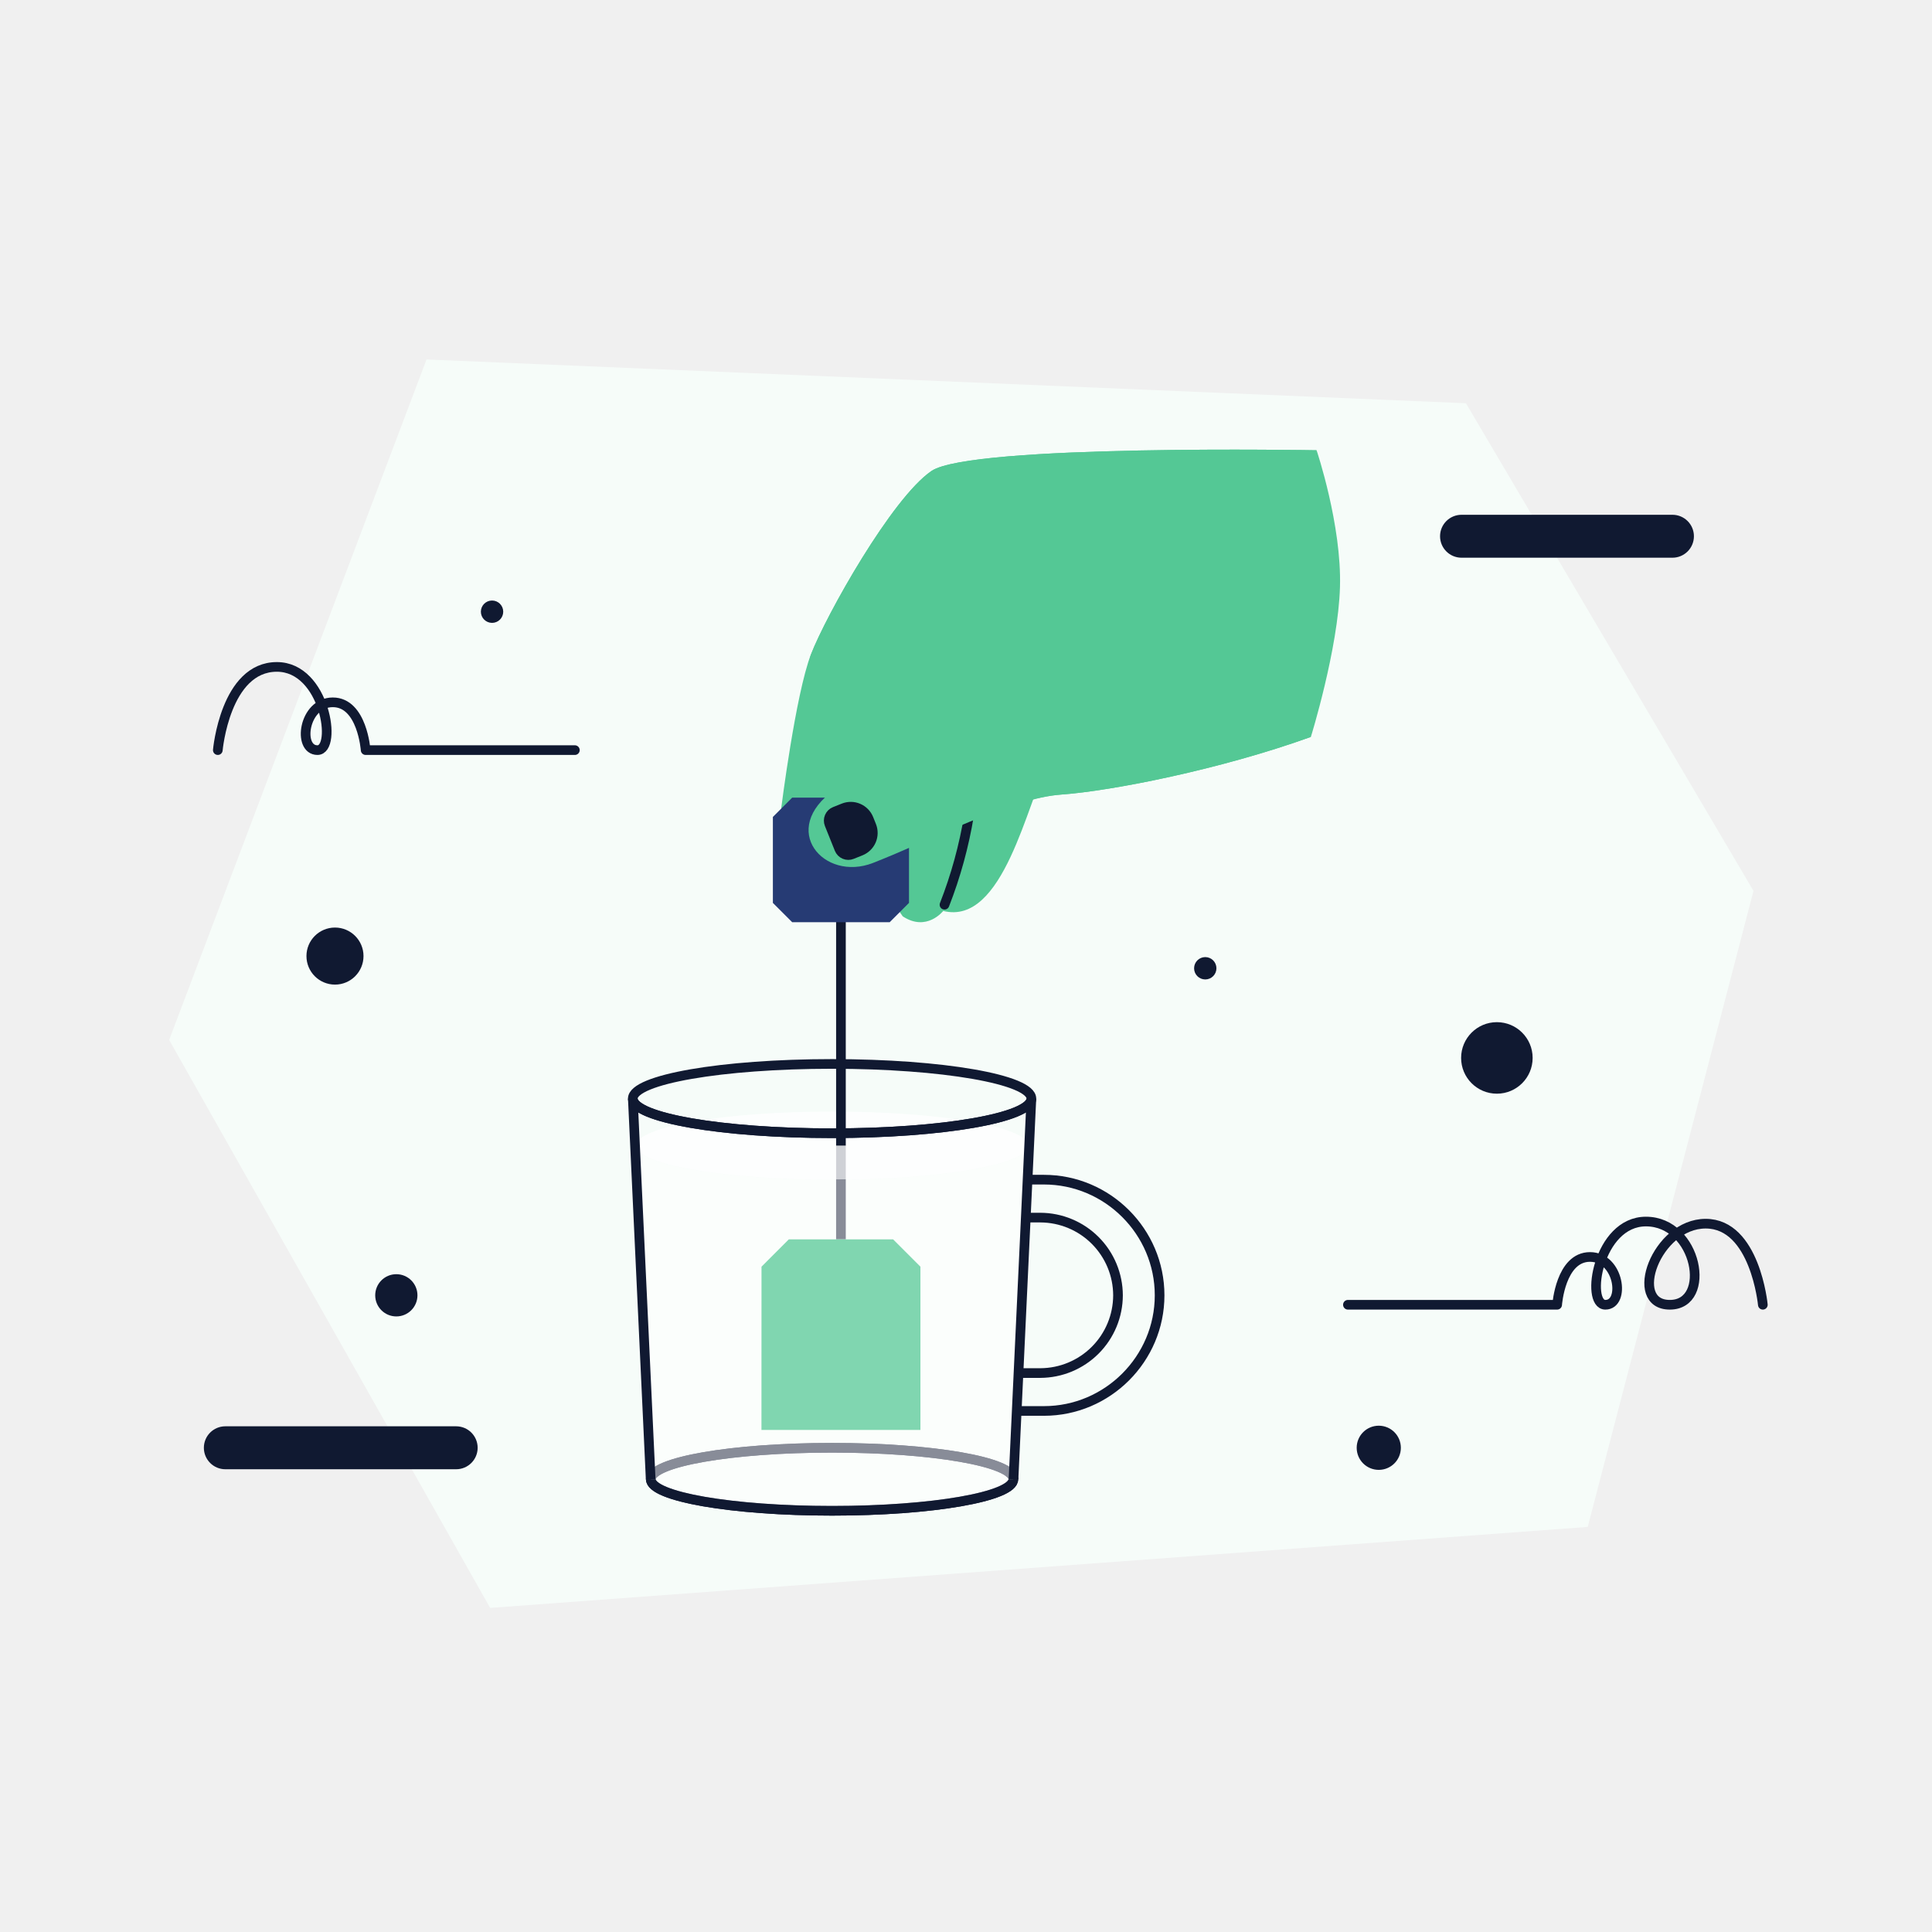
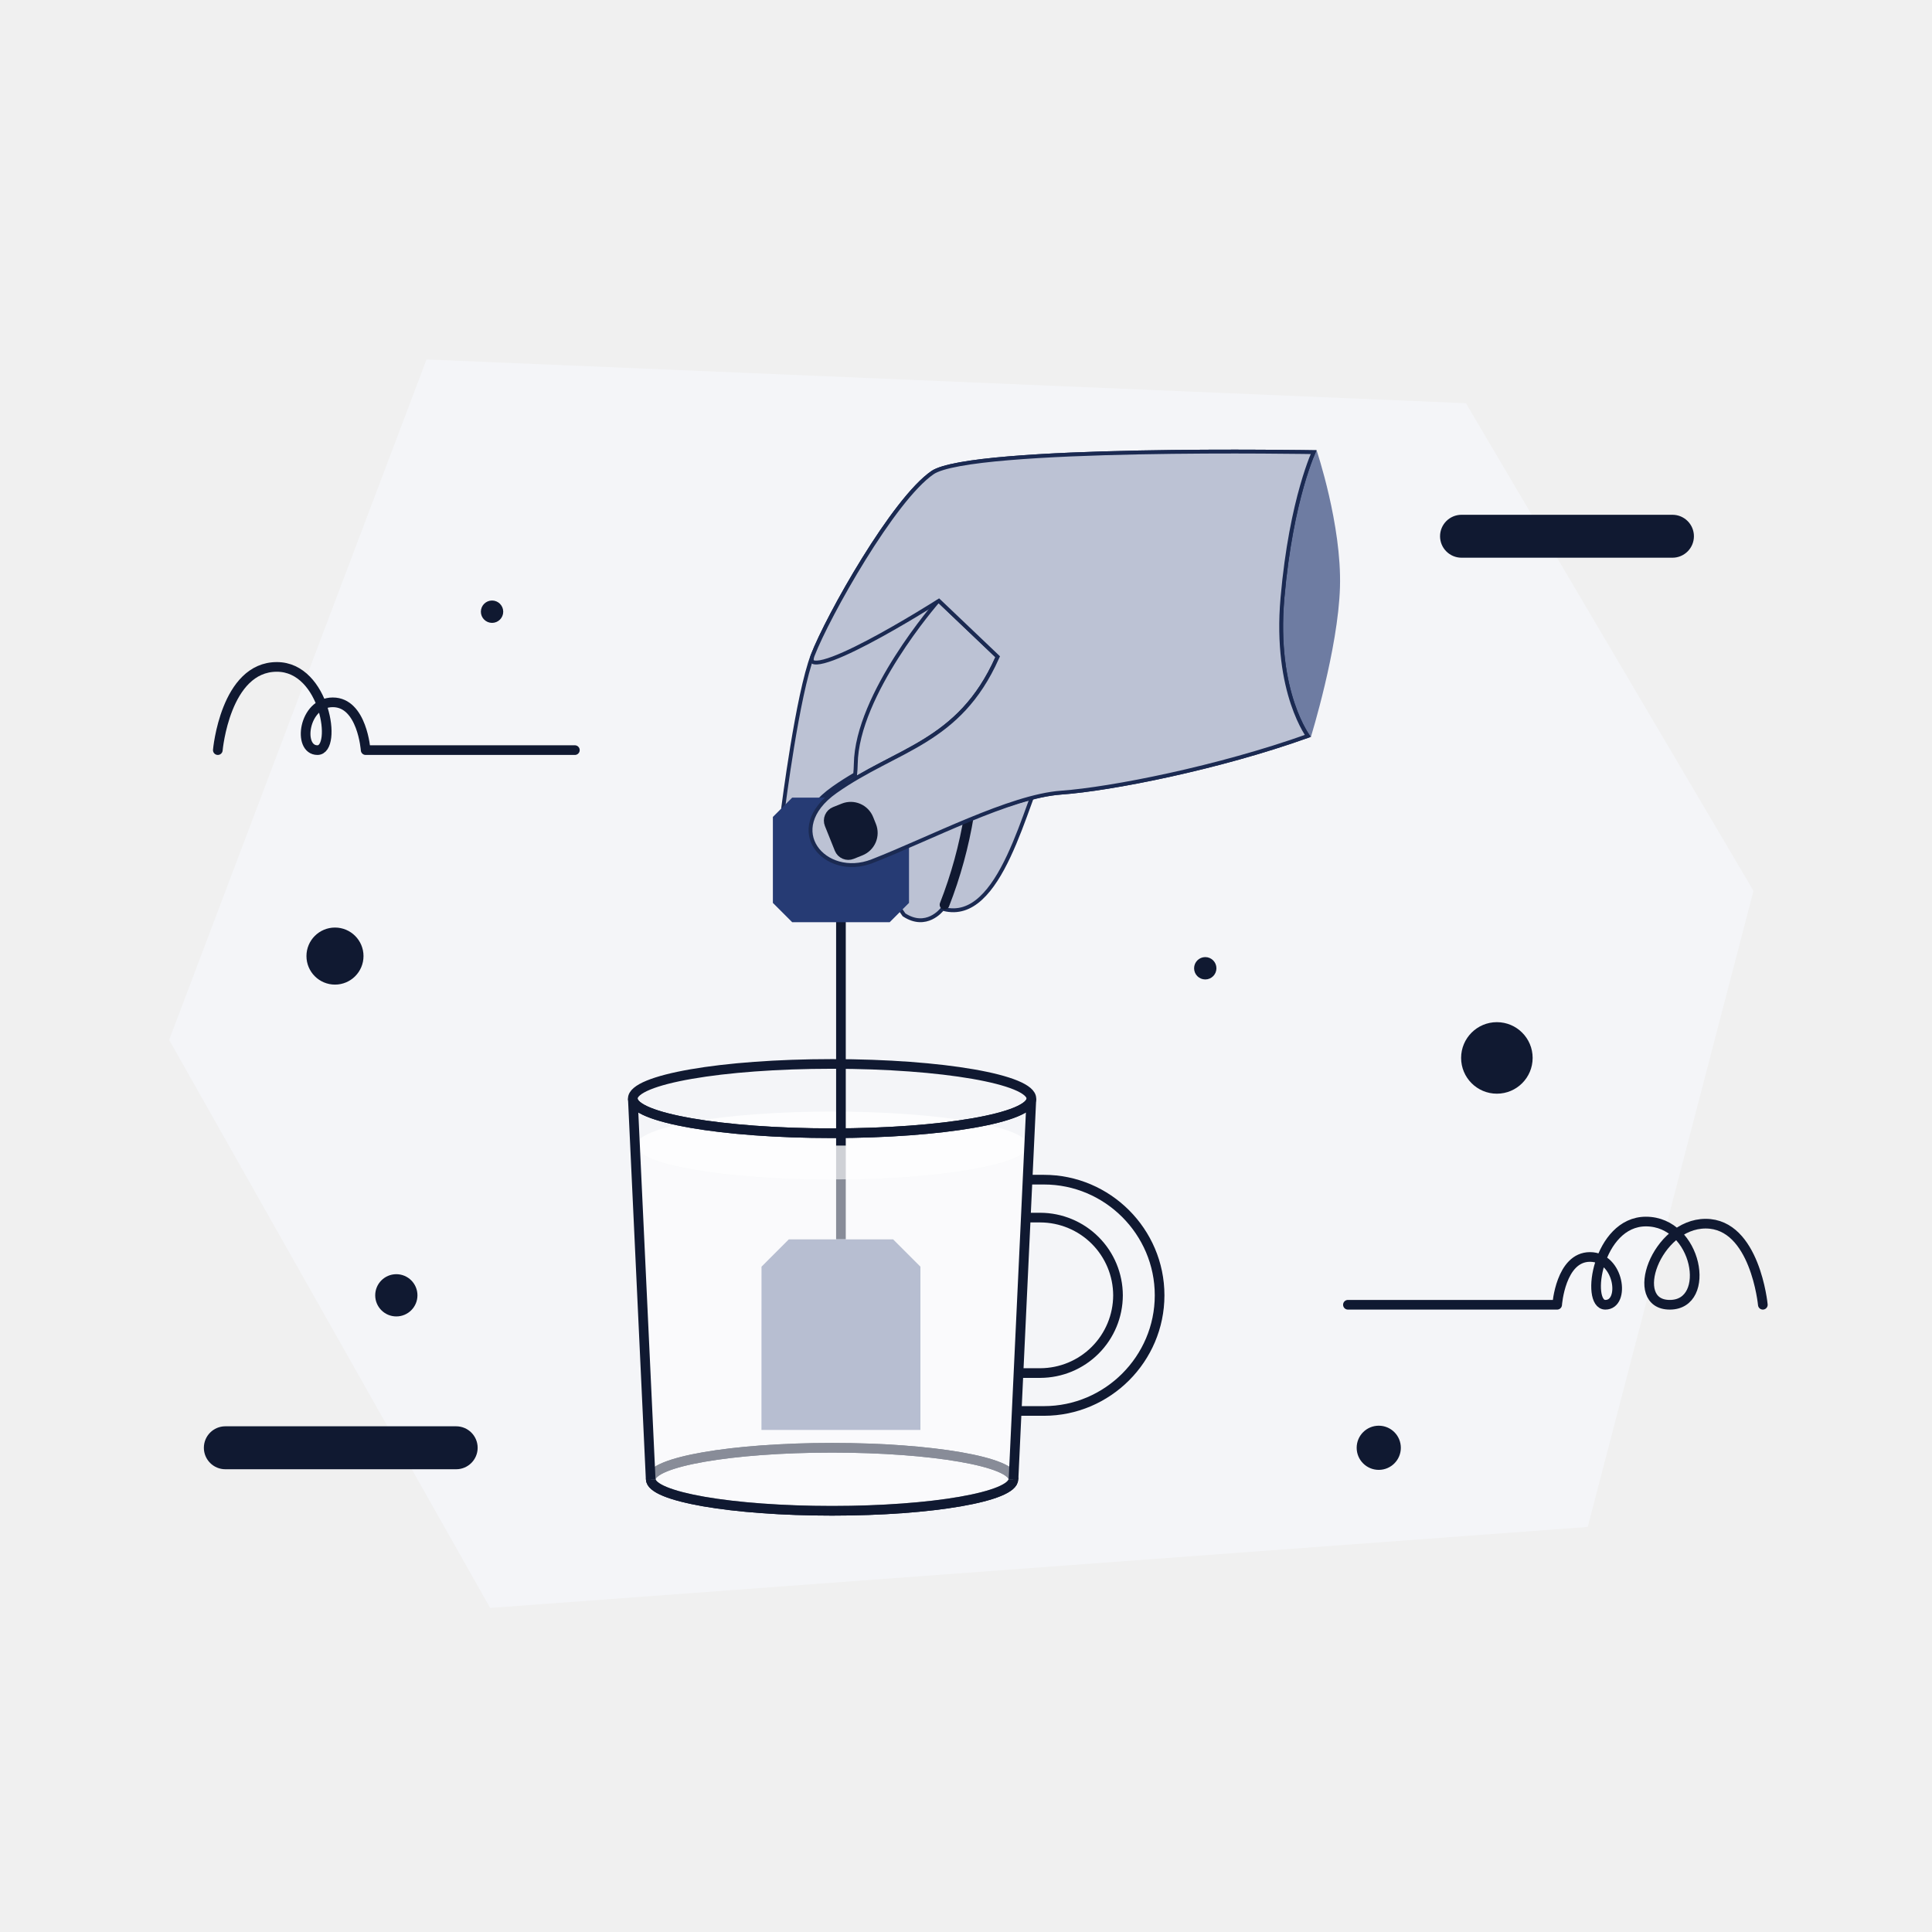
<svg xmlns="http://www.w3.org/2000/svg" width="100" height="100" viewBox="0 0 100 100" fill="none">
-   <path d="M75.877 20.872L22.077 18.607L8.756 53.827L25.369 83.224L82.181 79.032L90.76 46.111L75.877 20.872Z" fill="#F6FCF9" />
+   <path d="M75.877 20.872L22.077 18.607L8.756 53.827L25.369 83.224L82.181 79.032L90.76 46.111L75.877 20.872Z" fill="#F4F5F8" />
  <path d="M23.611 74.075H11.663C11.187 74.075 10.802 74.461 10.802 74.937C10.802 75.412 11.187 75.798 11.663 75.798H23.611C24.087 75.798 24.473 75.412 24.473 74.937C24.473 74.461 24.087 74.075 23.611 74.075Z" fill="#101931" stroke="#101931" stroke-width="0.5" stroke-miterlimit="10" />
-   <path d="M86.566 26.895H75.648C75.173 26.895 74.787 27.28 74.787 27.756C74.787 28.232 75.173 28.617 75.648 28.617H86.566C87.041 28.617 87.427 28.232 87.427 27.756C87.427 27.28 87.041 26.895 86.566 26.895Z" fill="#101931" stroke="#101931" stroke-width="0.5" stroke-miterlimit="10" />
+   <path d="M86.566 26.895H75.649C75.173 26.895 74.787 27.28 74.787 27.756C74.787 28.232 75.173 28.617 75.649 28.617H86.566C87.041 28.617 87.427 28.232 87.427 27.756C87.427 27.28 87.041 26.895 86.566 26.895Z" fill="#101931" stroke="#101931" stroke-width="0.5" stroke-miterlimit="10" />
  <path d="M77.478 56.359C78.363 56.359 79.079 55.642 79.079 54.758C79.079 53.874 78.363 53.157 77.478 53.157C76.594 53.157 75.877 53.874 75.877 54.758C75.877 55.642 76.594 56.359 77.478 56.359Z" fill="#101931" stroke="#101931" stroke-width="0.5" stroke-miterlimit="10" />
  <path d="M11.274 38.826C11.274 38.826 11.658 34.519 14.331 34.519C16.827 34.519 17.478 38.826 16.431 38.826C15.383 38.826 15.702 36.352 17.226 36.352C18.75 36.352 18.926 38.826 18.926 38.826H29.755M91.244 67.534C91.244 67.534 90.844 63.337 88.285 63.337C85.725 63.337 84.221 67.534 86.429 67.534C88.638 67.534 87.865 63.227 85.193 63.227C82.697 63.227 82.045 67.534 83.093 67.534C84.14 67.534 83.822 65.06 82.298 65.06C80.774 65.06 80.598 67.534 80.598 67.534H69.768" stroke="#101931" stroke-width="0.5" stroke-linecap="round" stroke-linejoin="round" />
  <path d="M20.514 67.888C20.98 67.888 21.357 67.511 21.357 67.045C21.357 66.58 20.98 66.202 20.514 66.202C20.048 66.202 19.671 66.58 19.671 67.045C19.671 67.511 20.048 67.888 20.514 67.888Z" fill="#101931" stroke="#101931" stroke-width="0.5" stroke-miterlimit="10" />
-   <path d="M71.365 75.83C71.858 75.83 72.258 75.43 72.258 74.937C72.258 74.444 71.858 74.044 71.365 74.044C70.871 74.044 70.472 74.444 70.472 74.937C70.472 75.43 70.871 75.83 71.365 75.83Z" fill="#101931" stroke="#101931" stroke-width="0.5" stroke-miterlimit="10" />
+   <path d="M71.364 75.83C71.858 75.83 72.257 75.43 72.257 74.937C72.257 74.444 71.858 74.044 71.364 74.044C70.871 74.044 70.471 74.444 70.471 74.937C70.471 75.43 70.871 75.83 71.364 75.83Z" fill="#101931" stroke="#101931" stroke-width="0.5" stroke-miterlimit="10" />
  <path d="M62.384 50.446C62.566 50.446 62.712 50.299 62.712 50.118C62.712 49.936 62.566 49.789 62.384 49.789C62.203 49.789 62.056 49.936 62.056 50.118C62.056 50.299 62.203 50.446 62.384 50.446Z" fill="#101931" stroke="#101931" stroke-width="0.5" stroke-miterlimit="10" />
  <path d="M25.469 31.99C25.65 31.99 25.797 31.843 25.797 31.662C25.797 31.48 25.65 31.333 25.469 31.333C25.288 31.333 25.14 31.48 25.14 31.662C25.14 31.843 25.288 31.99 25.469 31.99Z" fill="#101931" stroke="#101931" stroke-width="0.5" stroke-miterlimit="10" />
  <path d="M17.339 50.713C18.016 50.713 18.565 50.164 18.565 49.486C18.565 48.809 18.016 48.26 17.339 48.26C16.661 48.26 16.112 48.809 16.112 49.486C16.112 50.164 16.661 50.713 17.339 50.713Z" fill="#101931" stroke="#101931" stroke-width="0.5" stroke-miterlimit="10" />
  <path d="M52.45 76.567C52.45 75.667 48.25 74.936 43.067 74.936C37.884 74.936 33.684 75.666 33.684 76.567" stroke="#101931" stroke-width="0.5" stroke-miterlimit="10" />
  <path d="M43.527 59.297V64.148" stroke="#101931" stroke-width="0.5" stroke-miterlimit="10" />
  <path opacity="0.8" d="M43.069 61.059C48.669 61.059 53.208 60.27 53.208 59.297C53.208 58.323 48.669 57.534 43.069 57.534C37.469 57.534 32.93 58.323 32.93 59.297C32.93 60.27 37.469 61.059 43.069 61.059Z" fill="white" />
  <path d="M43.527 45.034V59.297" stroke="#101931" stroke-width="0.5" stroke-miterlimit="10" />
-   <path d="M68.147 23.307C68.147 23.307 69.451 27.172 69.357 30.385C69.263 33.599 67.85 38.143 67.85 38.143L61.394 33.505L68.147 23.307Z" fill="#54C895" />
+   <path d="M68.147 23.307C68.147 23.307 69.451 27.172 69.357 30.385C69.263 33.599 67.85 38.143 67.85 38.143L61.394 33.505L68.147 23.307Z" fill="#6E7CA2" />
  <path d="M33.687 76.567C33.687 75.667 37.886 74.936 43.069 74.936C48.252 74.936 52.452 75.666 52.452 76.567" stroke="#101931" stroke-width="0.5" stroke-miterlimit="10" />
-   <path d="M54.292 39.372C53.157 41.515 51.942 47.941 48.821 47.149C48.821 47.149 47.967 48.249 46.725 47.429L43.031 42.104L45.545 31.3L50.513 30.244L54.191 33.894L54.292 39.372Z" fill="#54C895" />
-   <path d="M67.85 38.143C63.193 39.823 57.543 40.94 54.935 41.126C52.327 41.312 48.379 43.308 45.185 44.666C42.247 45.916 40.032 43.113 43.198 40.878C46.365 38.643 49.563 38.394 51.519 34.017L48.585 31.223C48.585 31.223 44.44 35.973 44.394 39.559C44.347 43.145 41.18 46.684 41.18 46.684L40.435 41.84C40.435 41.84 41.18 35.926 41.972 33.877C42.764 31.828 46.163 25.774 48.212 24.377C50.261 22.98 68.144 23.306 68.144 23.306C68.144 23.306 66.933 25.774 66.478 30.951C66.05 35.861 67.85 38.143 67.85 38.143Z" fill="#54C895" />
+   <path d="M54.091 33.935L54.191 39.35C53.907 39.893 53.619 40.693 53.303 41.568C52.98 42.46 52.627 43.436 52.211 44.318C51.795 45.203 51.321 45.984 50.765 46.495C50.213 47.003 49.585 47.239 48.845 47.052L48.782 47.036L48.742 47.088L48.74 47.09C48.739 47.091 48.736 47.094 48.734 47.098C48.728 47.105 48.719 47.115 48.707 47.128C48.683 47.154 48.648 47.192 48.601 47.234C48.507 47.32 48.368 47.425 48.196 47.506C47.857 47.664 47.376 47.732 46.793 47.352L43.138 42.083L45.628 31.384L50.48 30.352L54.091 33.935Z" fill="#BCC2D4" stroke="#1B2A52" stroke-width="0.2" />
+   <path d="M67.37 23.395C67.616 23.399 67.809 23.401 67.941 23.403C67.959 23.404 67.975 23.403 67.991 23.403C67.957 23.482 67.91 23.593 67.854 23.737C67.732 24.052 67.566 24.525 67.385 25.16C67.024 26.43 66.606 28.348 66.378 30.942C66.163 33.411 66.508 35.223 66.909 36.42C67.109 37.018 67.323 37.463 67.488 37.759C67.57 37.907 67.641 38.017 67.691 38.091V38.092C63.066 39.744 57.503 40.843 54.928 41.026C53.607 41.121 51.955 41.672 50.243 42.364C48.531 43.056 46.737 43.898 45.146 44.574C44.215 44.97 43.373 44.944 42.76 44.669C42.791 44.619 42.824 44.569 42.855 44.518C43.562 43.336 44.278 41.794 44.453 40.197C44.839 39.973 45.224 39.767 45.605 39.567C46.378 39.163 47.141 38.783 47.865 38.336C49.318 37.439 50.622 36.268 51.61 34.058L51.639 33.993L51.587 33.944L48.654 31.15L48.578 31.078L48.509 31.157L48.508 31.158C48.508 31.159 48.507 31.16 48.506 31.161C48.504 31.163 48.501 31.166 48.497 31.171C48.489 31.18 48.477 31.194 48.461 31.212C48.431 31.248 48.386 31.301 48.33 31.37C48.216 31.508 48.052 31.708 47.857 31.96C47.466 32.463 46.945 33.171 46.422 33.992C45.38 35.629 44.317 37.734 44.294 39.558C44.291 39.731 44.28 39.905 44.263 40.078C43.891 40.297 43.515 40.532 43.14 40.797C42.337 41.364 41.865 41.974 41.665 42.557C41.464 43.141 41.538 43.694 41.818 44.133C41.977 44.383 42.202 44.59 42.475 44.748C42.151 45.262 41.841 45.695 41.596 46.014C41.452 46.202 41.331 46.35 41.246 46.453L40.536 41.84C40.536 41.839 40.536 41.837 40.537 41.836C40.538 41.825 40.54 41.808 40.542 41.786C40.548 41.742 40.557 41.678 40.568 41.596C40.59 41.43 40.621 41.191 40.663 40.898C40.745 40.312 40.863 39.51 41.005 38.644C41.291 36.907 41.673 34.926 42.065 33.913C42.458 32.897 43.502 30.877 44.706 28.936C45.307 27.965 45.947 27.017 46.563 26.225C47.181 25.43 47.769 24.8 48.268 24.46C48.384 24.381 48.563 24.304 48.803 24.23C49.042 24.158 49.334 24.09 49.674 24.028C50.355 23.904 51.218 23.803 52.199 23.721C54.16 23.555 56.585 23.465 58.948 23.418C61.31 23.371 63.609 23.368 65.317 23.377C66.171 23.381 66.877 23.389 67.37 23.395ZM44.235 40.329C44.037 41.829 43.361 43.281 42.683 44.415C42.65 44.471 42.614 44.524 42.581 44.578C42.331 44.434 42.128 44.246 41.987 44.025C41.742 43.641 41.672 43.151 41.854 42.621C42.037 42.089 42.476 41.51 43.255 40.96C43.581 40.73 43.909 40.524 44.235 40.329Z" fill="#BCC2D4" stroke="#1B2A52" stroke-width="0.2" />
  <path d="M41.004 47.734H46.05L47.05 46.734V42.284L46.05 41.284H41.004L40.004 42.284V46.734L41.004 47.734Z" fill="#263B74" />
-   <path d="M39.413 74.013H47.641V65.563L46.228 64.15H40.828L39.416 65.563L39.413 74.013Z" fill="#00AD61" />
+   <path d="M39.413 74.013H47.641V65.563L46.228 64.15H40.828L39.416 65.563L39.413 74.013Z" fill="#6E7CA2" />
  <path d="M52.45 76.567C52.45 77.467 48.25 78.198 43.067 78.198C37.884 78.198 33.684 77.468 33.684 76.567" stroke="#101931" stroke-width="0.5" stroke-miterlimit="10" />
  <path d="M48.887 46.829C49.472 45.335 49.897 43.783 50.157 42.2" stroke="#101931" stroke-width="0.5" stroke-linecap="round" stroke-linejoin="round" />
  <path d="M43.069 58.655C48.766 58.655 53.384 57.853 53.384 56.862C53.384 55.872 48.766 55.069 43.069 55.069C37.372 55.069 32.754 55.872 32.754 56.862C32.754 57.853 37.372 58.655 43.069 58.655Z" stroke="#101931" stroke-width="0.5" stroke-miterlimit="10" />
-   <path d="M67.85 38.143C63.193 39.823 57.543 40.94 54.935 41.126C52.327 41.312 48.161 43.506 45.185 44.666C42.635 45.661 40.285 42.929 43.198 40.878C46.368 38.647 49.562 38.394 51.519 34.017L48.584 31.223C48.584 31.223 41.183 35.926 41.975 33.877C42.767 31.828 46.166 25.774 48.215 24.377C50.264 22.98 68.147 23.306 68.147 23.306C68.147 23.306 66.936 25.774 66.481 30.951C66.05 35.861 67.85 38.143 67.85 38.143Z" fill="#54C895" />
+   <path d="M67.373 23.395C67.619 23.399 67.812 23.401 67.943 23.403C67.961 23.404 67.978 23.403 67.993 23.403C67.959 23.482 67.912 23.593 67.856 23.737C67.735 24.052 67.568 24.526 67.388 25.16C67.026 26.43 66.609 28.348 66.381 30.942C66.164 33.411 66.509 35.223 66.909 36.42C67.109 37.018 67.323 37.463 67.488 37.759C67.57 37.906 67.641 38.017 67.69 38.091L67.691 38.092C63.066 39.744 57.502 40.843 54.928 41.026C53.606 41.121 51.899 41.722 50.16 42.438C48.411 43.159 46.638 43.992 45.148 44.573C43.912 45.056 42.739 44.63 42.227 43.859C41.971 43.475 41.876 43.002 42.018 42.503C42.159 42.002 42.541 41.463 43.256 40.96C44.043 40.406 44.832 39.975 45.606 39.569C46.38 39.165 47.143 38.785 47.866 38.338C49.319 37.44 50.622 36.268 51.609 34.058L51.639 33.993L51.588 33.944L48.653 31.15L48.597 31.097L48.531 31.139H48.53L48.529 31.14C48.528 31.14 48.527 31.141 48.525 31.142C48.522 31.144 48.517 31.147 48.51 31.151C48.496 31.16 48.475 31.174 48.448 31.19C48.394 31.224 48.315 31.274 48.215 31.336C48.014 31.46 47.729 31.636 47.389 31.84C46.708 32.248 45.81 32.772 44.937 33.23C44.061 33.69 43.219 34.081 42.648 34.23C42.507 34.268 42.385 34.288 42.286 34.293C42.186 34.298 42.12 34.285 42.079 34.264C42.045 34.245 42.024 34.219 42.018 34.172C42.01 34.118 42.022 34.034 42.068 33.913C42.461 32.897 43.506 30.877 44.709 28.936C45.31 27.965 45.949 27.017 46.565 26.225C47.183 25.43 47.773 24.8 48.272 24.46C48.387 24.381 48.566 24.304 48.806 24.23C49.044 24.158 49.337 24.09 49.678 24.028C50.358 23.904 51.221 23.803 52.202 23.721C54.164 23.555 56.589 23.465 58.951 23.418C61.313 23.371 63.611 23.368 65.319 23.377C66.173 23.381 66.88 23.389 67.373 23.395Z" fill="#BCC2D4" stroke="#1B2A52" stroke-width="0.2" />
  <path d="M52.718 73.031H54.035C57.327 73.031 60.021 70.337 60.021 67.045C60.021 63.752 57.327 61.059 54.035 61.059H53.208" stroke="#101931" stroke-width="0.5" stroke-miterlimit="10" />
  <path d="M52.718 71.069H53.846C54.912 71.065 55.933 70.641 56.687 69.887C57.441 69.133 57.865 68.112 57.868 67.046C57.865 65.98 57.441 64.958 56.687 64.204C55.933 63.45 54.911 63.026 53.846 63.023H53.096" stroke="#101931" stroke-width="0.5" stroke-miterlimit="10" />
  <path d="M43.444 43.944L42.929 42.66C42.88 42.536 42.882 42.399 42.934 42.277C42.986 42.155 43.084 42.059 43.207 42.009L43.662 41.827C43.908 41.728 44.184 41.731 44.427 41.836C44.671 41.94 44.864 42.137 44.962 42.383L45.105 42.739C45.204 42.986 45.201 43.261 45.097 43.505C44.992 43.749 44.795 43.941 44.549 44.04L44.095 44.222C43.971 44.272 43.834 44.27 43.712 44.218C43.59 44.166 43.494 44.067 43.444 43.944Z" fill="#101931" stroke="#101931" stroke-width="0.5" stroke-miterlimit="10" />
  <path opacity="0.5" d="M43.069 61.059C37.469 61.059 32.93 60.27 32.93 59.297L33.687 76.568C33.687 76.568 33.878 78.2 43.069 78.2C52.261 78.2 52.45 76.568 52.45 76.568L53.206 59.297C53.208 60.27 48.669 61.059 43.069 61.059Z" fill="white" />
  <path d="M52.459 76.568L53.384 56.862C53.384 57.852 48.766 58.655 43.069 58.655C37.372 58.655 32.755 57.855 32.755 56.862L33.679 76.568" stroke="#101931" stroke-width="0.5" stroke-miterlimit="10" />
  <path d="M33.687 76.567C33.687 77.467 37.886 78.198 43.069 78.198C48.252 78.198 52.45 77.468 52.45 76.567" stroke="#101931" stroke-width="0.5" stroke-miterlimit="10" />
</svg>
